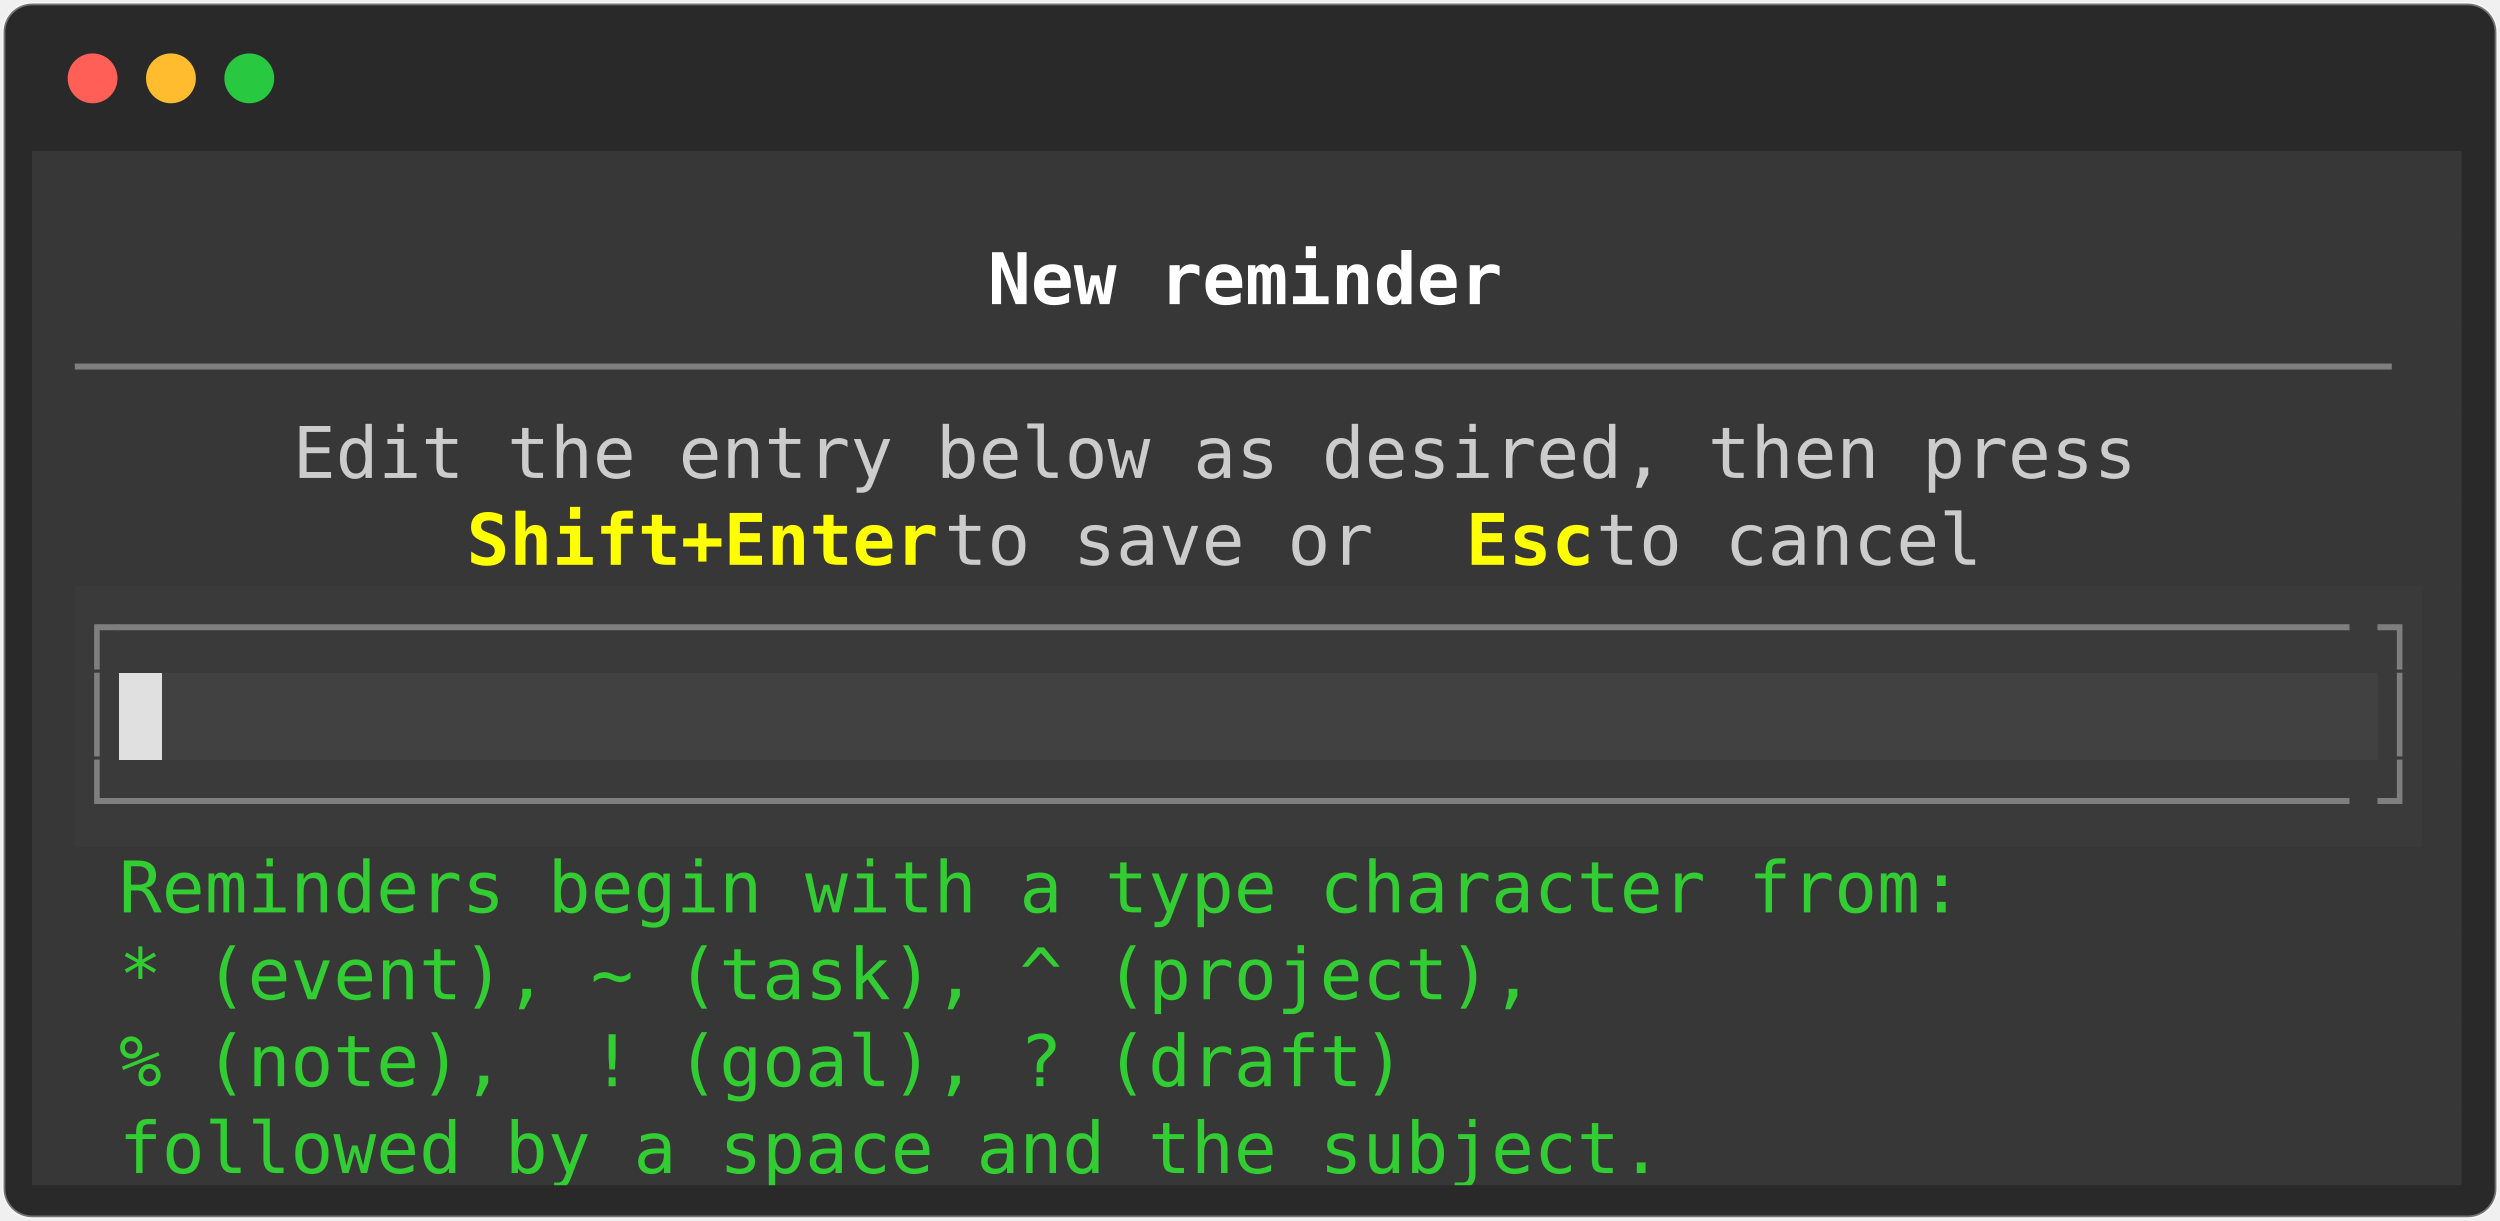
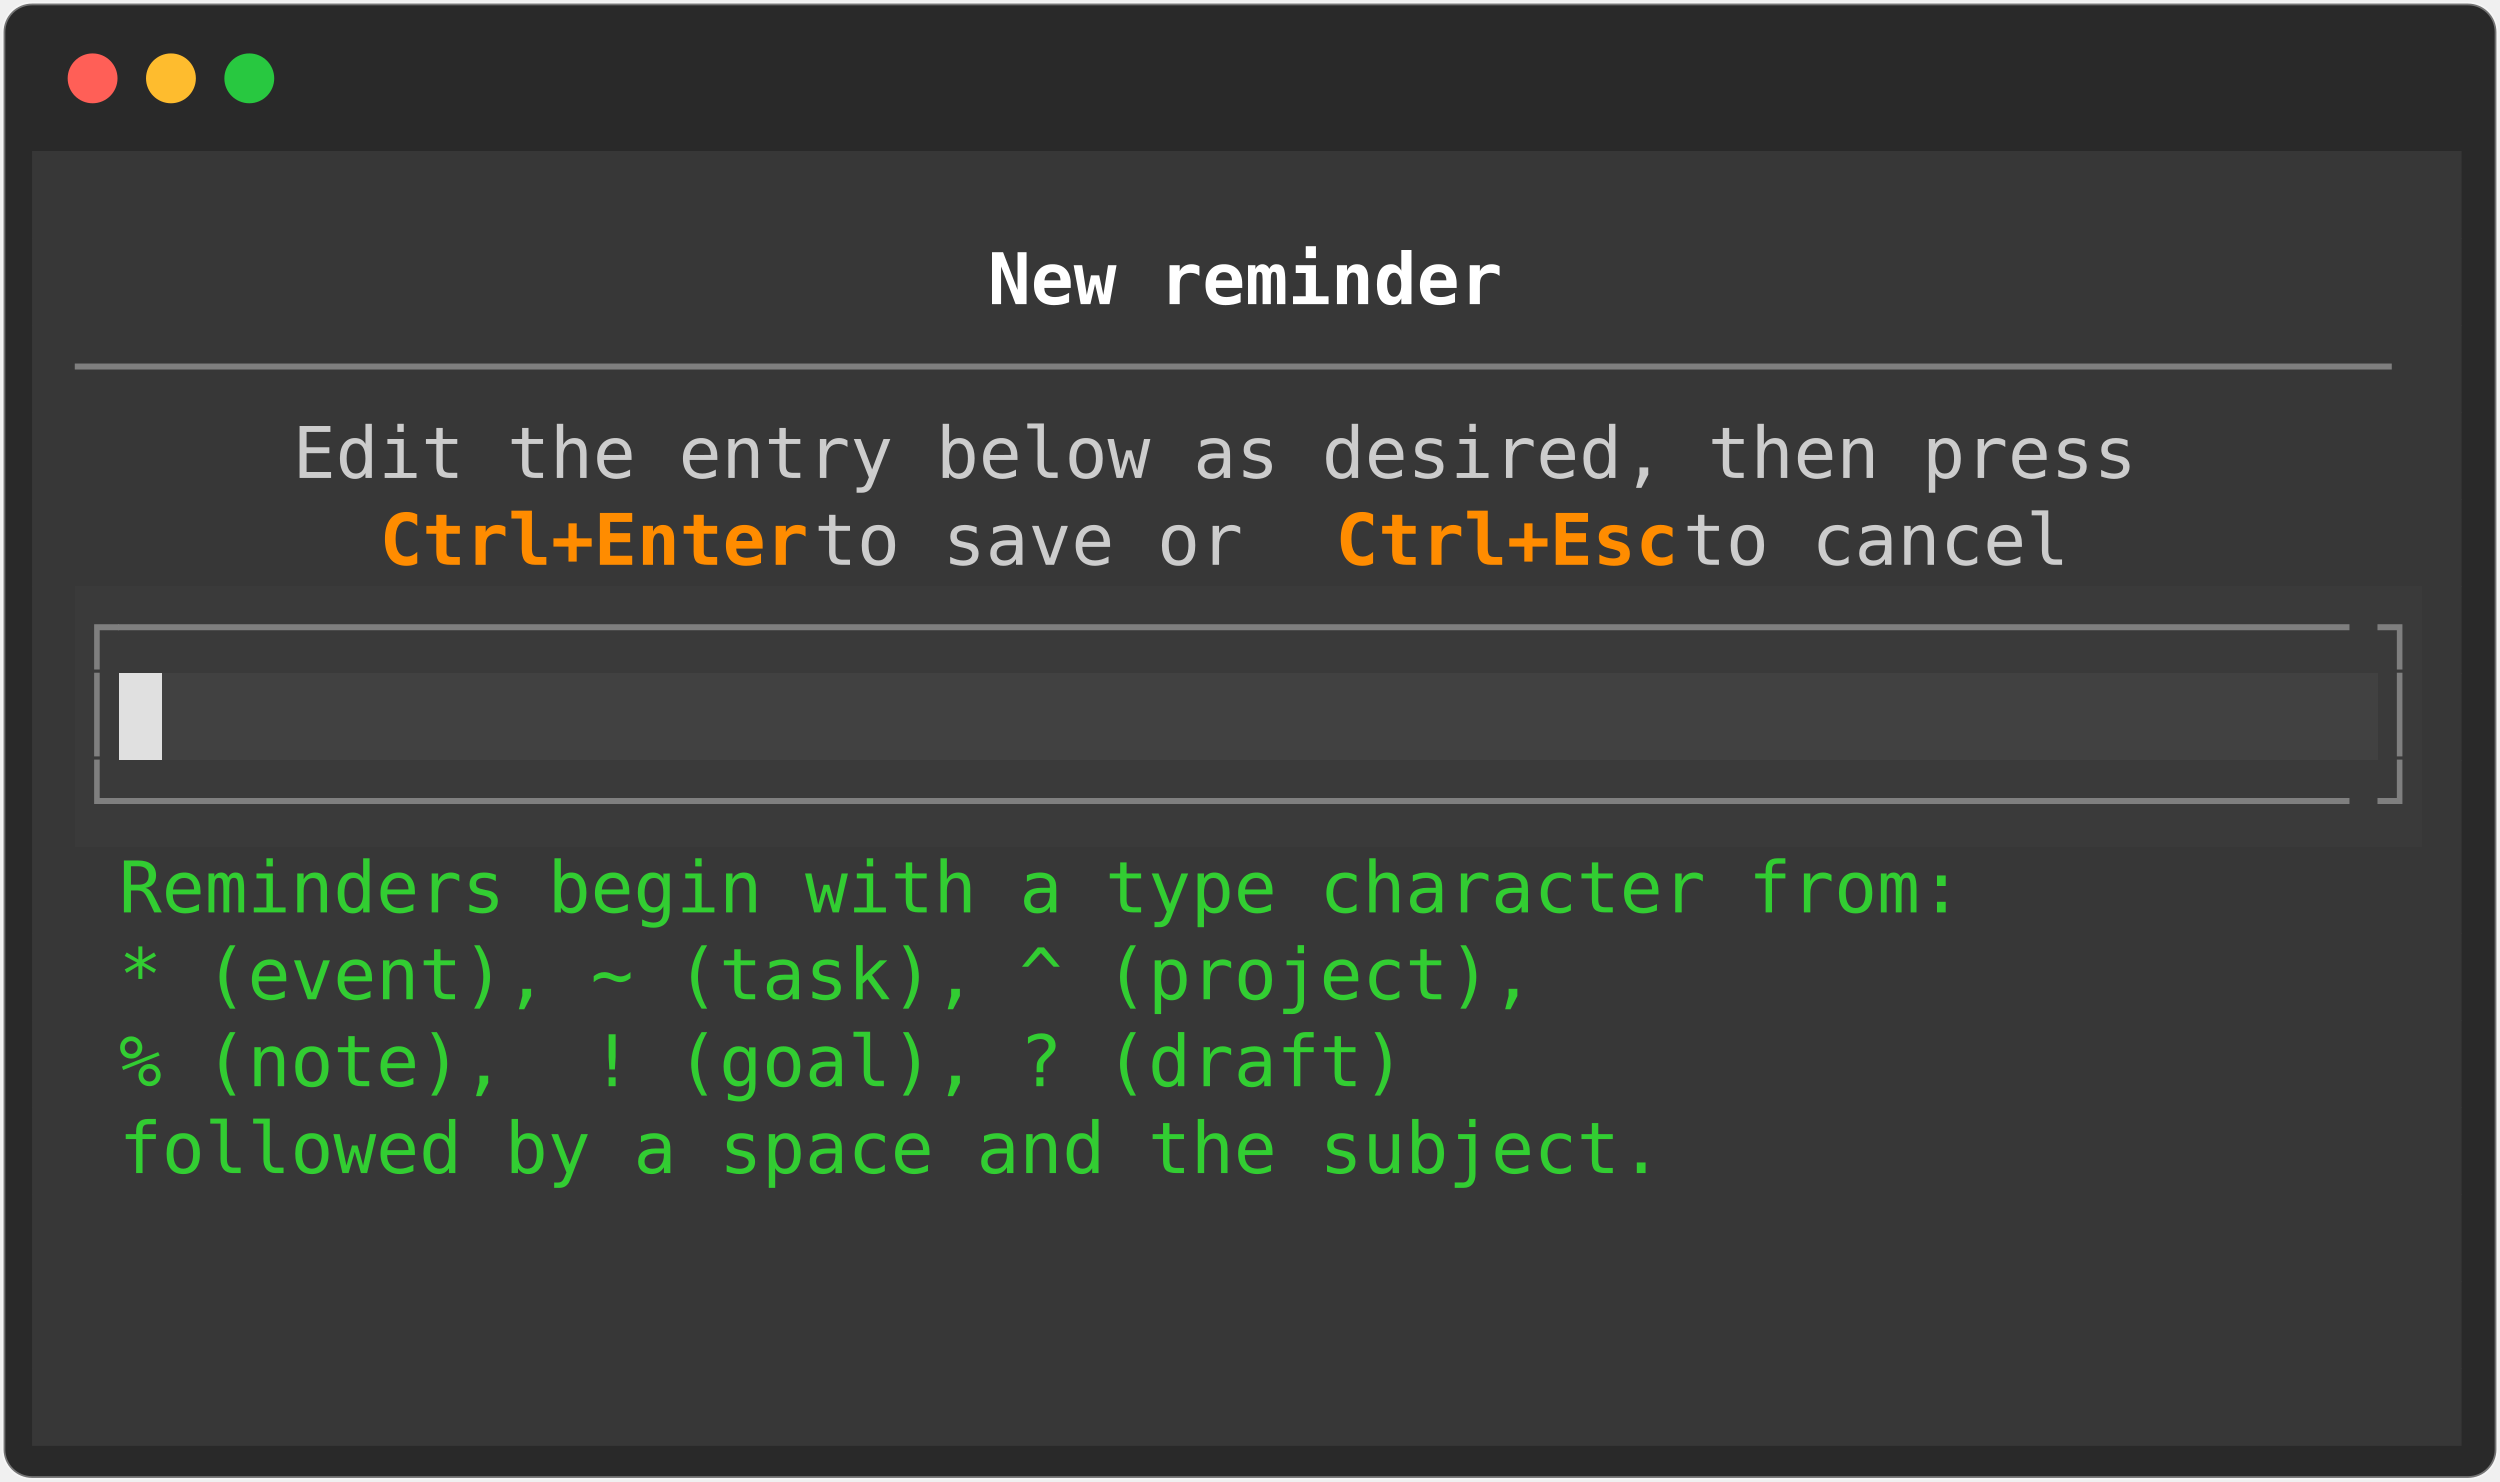
- <svg xmlns="http://www.w3.org/2000/svg" class="rich-terminal" viewBox="0 0 702 342.8">
+ <svg xmlns="http://www.w3.org/2000/svg" class="rich-terminal" viewBox="0 0 702 416.0">
  <style>

    @font-face {
        font-family: "Fira Code";
        src: local("FiraCode-Regular"),
                url("https://cdnjs.cloudflare.com/ajax/libs/firacode/6.2.0/woff2/FiraCode-Regular.woff2") format("woff2"),
                url("https://cdnjs.cloudflare.com/ajax/libs/firacode/6.2.0/woff/FiraCode-Regular.woff") format("woff");
        font-style: normal;
        font-weight: 400;
    }
    @font-face {
        font-family: "Fira Code";
        src: local("FiraCode-Bold"),
                url("https://cdnjs.cloudflare.com/ajax/libs/firacode/6.2.0/woff2/FiraCode-Bold.woff2") format("woff2"),
                url("https://cdnjs.cloudflare.com/ajax/libs/firacode/6.2.0/woff/FiraCode-Bold.woff") format("woff");
        font-style: bold;
        font-weight: 700;
    }

-     .terminal-3187718006-matrix {
+     .terminal-3137450937-matrix {
        font-family: Fira Code, monospace;
        font-size: 20px;
        line-height: 24.4px;
        font-variant-east-asian: full-width;
    }

-     .terminal-3187718006-title {
+     .terminal-3137450937-title {
        font-size: 18px;
        font-weight: bold;
        font-family: arial;
    }

-     .terminal-3187718006-r1 { fill: #c5c8c6 }
- .terminal-3187718006-r2 { fill: #ffffff;font-weight: bold }
- .terminal-3187718006-r3 { fill: #7f7f7f }
- .terminal-3187718006-r4 { fill: #cccccc }
- .terminal-3187718006-r5 { fill: #ffff00;font-weight: bold }
- .terminal-3187718006-r6 { fill: #121212 }
- .terminal-3187718006-r7 { fill: #ffffff }
- .terminal-3187718006-r8 { fill: #32cd32 }
+     .terminal-3137450937-r1 { fill: #c5c8c6 }
+ .terminal-3137450937-r2 { fill: #ffffff;font-weight: bold }
+ .terminal-3137450937-r3 { fill: #7f7f7f }
+ .terminal-3137450937-r4 { fill: #cccccc }
+ .terminal-3137450937-r5 { fill: #ff8c00;font-weight: bold }
+ .terminal-3137450937-r6 { fill: #121212 }
+ .terminal-3137450937-r7 { fill: #ffffff }
+ .terminal-3137450937-r8 { fill: #32cd32 }
    </style>
  <defs>
-     <clipPath id="terminal-3187718006-clip-terminal">
-       <rect x="0" y="0" width="682.2" height="291.8" />
-     </clipPath>
-     <clipPath id="terminal-3187718006-line-0">
+     <clipPath id="terminal-3137450937-clip-terminal">
+       <rect x="0" y="0" width="682.2" height="365.0" />
+     </clipPath>
+     <clipPath id="terminal-3137450937-line-0">
      <rect x="0" y="1.5" width="683.2" height="24.65" />
    </clipPath>
-     <clipPath id="terminal-3187718006-line-1">
+     <clipPath id="terminal-3137450937-line-1">
      <rect x="0" y="25.9" width="683.2" height="24.65" />
    </clipPath>
-     <clipPath id="terminal-3187718006-line-2">
+     <clipPath id="terminal-3137450937-line-2">
      <rect x="0" y="50.3" width="683.2" height="24.65" />
    </clipPath>
-     <clipPath id="terminal-3187718006-line-3">
+     <clipPath id="terminal-3137450937-line-3">
      <rect x="0" y="74.7" width="683.2" height="24.65" />
    </clipPath>
-     <clipPath id="terminal-3187718006-line-4">
+     <clipPath id="terminal-3137450937-line-4">
      <rect x="0" y="99.1" width="683.2" height="24.65" />
    </clipPath>
-     <clipPath id="terminal-3187718006-line-5">
+     <clipPath id="terminal-3137450937-line-5">
      <rect x="0" y="123.5" width="683.2" height="24.65" />
    </clipPath>
-     <clipPath id="terminal-3187718006-line-6">
+     <clipPath id="terminal-3137450937-line-6">
      <rect x="0" y="147.9" width="683.2" height="24.65" />
    </clipPath>
-     <clipPath id="terminal-3187718006-line-7">
+     <clipPath id="terminal-3137450937-line-7">
      <rect x="0" y="172.3" width="683.2" height="24.65" />
    </clipPath>
-     <clipPath id="terminal-3187718006-line-8">
+     <clipPath id="terminal-3137450937-line-8">
      <rect x="0" y="196.7" width="683.2" height="24.65" />
    </clipPath>
-     <clipPath id="terminal-3187718006-line-9">
+     <clipPath id="terminal-3137450937-line-9">
      <rect x="0" y="221.1" width="683.2" height="24.65" />
    </clipPath>
-     <clipPath id="terminal-3187718006-line-10">
+     <clipPath id="terminal-3137450937-line-10">
      <rect x="0" y="245.5" width="683.2" height="24.65" />
    </clipPath>
+     <clipPath id="terminal-3137450937-line-11">
+       <rect x="0" y="269.9" width="683.2" height="24.65" />
+     </clipPath>
+     <clipPath id="terminal-3137450937-line-12">
+       <rect x="0" y="294.3" width="683.2" height="24.65" />
+     </clipPath>
+     <clipPath id="terminal-3137450937-line-13">
+       <rect x="0" y="318.7" width="683.2" height="24.65" />
+     </clipPath>
  </defs>
-   <rect fill="#292929" stroke="rgba(255,255,255,0.35)" stroke-width="1" x="1" y="1" width="700" height="340.8" rx="8" />
+   <rect fill="#292929" stroke="rgba(255,255,255,0.35)" stroke-width="1" x="1" y="1" width="700" height="414" rx="8" />
  <g transform="translate(26,22)">
    <circle cx="0" cy="0" r="7" fill="#ff5f57" />
    <circle cx="22" cy="0" r="7" fill="#febc2e" />
    <circle cx="44" cy="0" r="7" fill="#28c840" />
  </g>
-   <g transform="translate(9, 41)" clip-path="url(#terminal-3187718006-clip-terminal)">
+   <g transform="translate(9, 41)" clip-path="url(#terminal-3137450937-clip-terminal)">
    <rect fill="#373737" x="0" y="1.5" width="12.2" height="24.65" shape-rendering="crispEdges" />
    <rect fill="#373737" x="12.2" y="1.5" width="658.8" height="24.65" shape-rendering="crispEdges" />
    <rect fill="#373737" x="671" y="1.5" width="12.2" height="24.65" shape-rendering="crispEdges" />
    <rect fill="#373737" x="0" y="25.9" width="12.2" height="24.65" shape-rendering="crispEdges" />
    <rect fill="#373737" x="12.2" y="25.9" width="12.2" height="24.65" shape-rendering="crispEdges" />
    <rect fill="#373737" x="24.4" y="25.9" width="244" height="24.65" shape-rendering="crispEdges" />
    <rect fill="#373737" x="268.4" y="25.9" width="146.4" height="24.65" shape-rendering="crispEdges" />
    <rect fill="#373737" x="414.8" y="25.9" width="244" height="24.65" shape-rendering="crispEdges" />
    <rect fill="#373737" x="658.8" y="25.9" width="12.2" height="24.65" shape-rendering="crispEdges" />
    <rect fill="#373737" x="671" y="25.9" width="12.2" height="24.65" shape-rendering="crispEdges" />
    <rect fill="#373737" x="0" y="50.3" width="12.2" height="24.65" shape-rendering="crispEdges" />
    <rect fill="#373737" x="12.2" y="50.3" width="658.8" height="24.65" shape-rendering="crispEdges" />
    <rect fill="#373737" x="671" y="50.3" width="12.2" height="24.65" shape-rendering="crispEdges" />
    <rect fill="#373737" x="0" y="74.7" width="12.2" height="24.65" shape-rendering="crispEdges" />
    <rect fill="#373737" x="12.2" y="74.7" width="12.2" height="24.65" shape-rendering="crispEdges" />
    <rect fill="#373737" x="24.4" y="74.7" width="48.8" height="24.65" shape-rendering="crispEdges" />
    <rect fill="#373737" x="73.2" y="74.7" width="524.6" height="24.65" shape-rendering="crispEdges" />
    <rect fill="#373737" x="597.8" y="74.7" width="61" height="24.65" shape-rendering="crispEdges" />
    <rect fill="#373737" x="658.8" y="74.7" width="12.2" height="24.65" shape-rendering="crispEdges" />
    <rect fill="#373737" x="671" y="74.7" width="12.2" height="24.65" shape-rendering="crispEdges" />
    <rect fill="#373737" x="0" y="99.1" width="12.2" height="24.65" shape-rendering="crispEdges" />
    <rect fill="#373737" x="12.2" y="99.1" width="12.2" height="24.65" shape-rendering="crispEdges" />
-     <rect fill="#373737" x="24.4" y="99.1" width="97.6" height="24.65" shape-rendering="crispEdges" />
-     <rect fill="#373737" x="122" y="99.1" width="134.2" height="24.65" shape-rendering="crispEdges" />
-     <rect fill="#373737" x="256.2" y="99.1" width="146.4" height="24.65" shape-rendering="crispEdges" />
-     <rect fill="#373737" x="402.6" y="99.1" width="36.6" height="24.65" shape-rendering="crispEdges" />
-     <rect fill="#373737" x="439.2" y="99.1" width="122" height="24.65" shape-rendering="crispEdges" />
-     <rect fill="#373737" x="561.2" y="99.1" width="97.6" height="24.65" shape-rendering="crispEdges" />
+     <rect fill="#373737" x="24.4" y="99.1" width="73.2" height="24.65" shape-rendering="crispEdges" />
+     <rect fill="#373737" x="97.6" y="99.1" width="122" height="24.65" shape-rendering="crispEdges" />
+     <rect fill="#373737" x="219.6" y="99.1" width="146.4" height="24.65" shape-rendering="crispEdges" />
+     <rect fill="#373737" x="366" y="99.1" width="97.6" height="24.65" shape-rendering="crispEdges" />
+     <rect fill="#373737" x="463.6" y="99.1" width="122" height="24.65" shape-rendering="crispEdges" />
+     <rect fill="#373737" x="585.6" y="99.1" width="73.2" height="24.65" shape-rendering="crispEdges" />
    <rect fill="#373737" x="658.8" y="99.1" width="12.2" height="24.65" shape-rendering="crispEdges" />
    <rect fill="#373737" x="671" y="99.1" width="12.2" height="24.65" shape-rendering="crispEdges" />
    <rect fill="#373737" x="0" y="123.5" width="12.2" height="24.65" shape-rendering="crispEdges" />
    <rect fill="#3a3a3a" x="12.2" y="123.5" width="12.2" height="24.65" shape-rendering="crispEdges" />
    <rect fill="#3a3a3a" x="24.4" y="123.5" width="634.4" height="24.65" shape-rendering="crispEdges" />
    <rect fill="#3a3a3a" x="658.8" y="123.5" width="12.2" height="24.65" shape-rendering="crispEdges" />
    <rect fill="#373737" x="671" y="123.5" width="12.2" height="24.65" shape-rendering="crispEdges" />
    <rect fill="#373737" x="0" y="147.9" width="12.2" height="24.65" shape-rendering="crispEdges" />
    <rect fill="#3a3a3a" x="12.2" y="147.9" width="12.2" height="24.65" shape-rendering="crispEdges" />
    <rect fill="#e0e0e0" x="24.4" y="147.9" width="12.2" height="24.65" shape-rendering="crispEdges" />
    <rect fill="#414141" x="36.6" y="147.9" width="622.2" height="24.65" shape-rendering="crispEdges" />
    <rect fill="#3a3a3a" x="658.8" y="147.9" width="12.2" height="24.65" shape-rendering="crispEdges" />
    <rect fill="#373737" x="671" y="147.9" width="12.2" height="24.65" shape-rendering="crispEdges" />
    <rect fill="#373737" x="0" y="172.3" width="12.2" height="24.65" shape-rendering="crispEdges" />
    <rect fill="#3a3a3a" x="12.2" y="172.3" width="12.2" height="24.65" shape-rendering="crispEdges" />
    <rect fill="#3a3a3a" x="24.4" y="172.3" width="634.4" height="24.65" shape-rendering="crispEdges" />
    <rect fill="#3a3a3a" x="658.8" y="172.3" width="12.2" height="24.65" shape-rendering="crispEdges" />
    <rect fill="#373737" x="671" y="172.3" width="12.2" height="24.65" shape-rendering="crispEdges" />
    <rect fill="#373737" x="0" y="196.7" width="12.2" height="24.65" shape-rendering="crispEdges" />
    <rect fill="#373737" x="12.2" y="196.7" width="12.2" height="24.65" shape-rendering="crispEdges" />
    <rect fill="#373737" x="24.4" y="196.7" width="524.6" height="24.65" shape-rendering="crispEdges" />
    <rect fill="#373737" x="549" y="196.7" width="109.8" height="24.65" shape-rendering="crispEdges" />
    <rect fill="#373737" x="658.8" y="196.7" width="12.2" height="24.65" shape-rendering="crispEdges" />
    <rect fill="#373737" x="671" y="196.7" width="12.2" height="24.65" shape-rendering="crispEdges" />
    <rect fill="#373737" x="0" y="221.1" width="12.2" height="24.65" shape-rendering="crispEdges" />
    <rect fill="#373737" x="12.2" y="221.1" width="12.2" height="24.65" shape-rendering="crispEdges" />
    <rect fill="#373737" x="24.4" y="221.1" width="451.4" height="24.65" shape-rendering="crispEdges" />
    <rect fill="#373737" x="475.8" y="221.1" width="183" height="24.65" shape-rendering="crispEdges" />
    <rect fill="#373737" x="658.8" y="221.1" width="12.2" height="24.65" shape-rendering="crispEdges" />
    <rect fill="#373737" x="671" y="221.1" width="12.2" height="24.65" shape-rendering="crispEdges" />
    <rect fill="#373737" x="0" y="245.5" width="12.2" height="24.65" shape-rendering="crispEdges" />
    <rect fill="#373737" x="12.2" y="245.5" width="12.2" height="24.65" shape-rendering="crispEdges" />
    <rect fill="#373737" x="24.4" y="245.5" width="414.8" height="24.65" shape-rendering="crispEdges" />
    <rect fill="#373737" x="439.2" y="245.5" width="219.6" height="24.65" shape-rendering="crispEdges" />
    <rect fill="#373737" x="658.8" y="245.5" width="12.2" height="24.65" shape-rendering="crispEdges" />
    <rect fill="#373737" x="671" y="245.5" width="12.2" height="24.65" shape-rendering="crispEdges" />
    <rect fill="#373737" x="0" y="269.9" width="12.2" height="24.65" shape-rendering="crispEdges" />
    <rect fill="#373737" x="12.2" y="269.9" width="12.2" height="24.65" shape-rendering="crispEdges" />
    <rect fill="#373737" x="24.4" y="269.9" width="439.2" height="24.65" shape-rendering="crispEdges" />
    <rect fill="#373737" x="463.6" y="269.9" width="195.2" height="24.65" shape-rendering="crispEdges" />
    <rect fill="#373737" x="658.8" y="269.9" width="12.2" height="24.65" shape-rendering="crispEdges" />
    <rect fill="#373737" x="671" y="269.9" width="12.2" height="24.65" shape-rendering="crispEdges" />
-     <g class="terminal-3187718006-matrix">
-       <text class="terminal-3187718006-r1" x="683.2" y="20" textLength="12.2" clip-path="url(#terminal-3187718006-line-0)">
- </text>
-       <text class="terminal-3187718006-r2" x="268.4" y="44.4" textLength="146.4" clip-path="url(#terminal-3187718006-line-1)">New reminder</text>
-       <text class="terminal-3187718006-r1" x="683.2" y="44.4" textLength="12.2" clip-path="url(#terminal-3187718006-line-1)">
- </text>
-       <text class="terminal-3187718006-r3" x="12.2" y="68.8" textLength="658.8" clip-path="url(#terminal-3187718006-line-2)">──────────────────────────────────────────────────────</text>
-       <text class="terminal-3187718006-r1" x="683.2" y="68.8" textLength="12.2" clip-path="url(#terminal-3187718006-line-2)">
- </text>
-       <text class="terminal-3187718006-r4" x="73.2" y="93.2" textLength="524.6" clip-path="url(#terminal-3187718006-line-3)">Edit the entry below as desired, then press</text>
-       <text class="terminal-3187718006-r1" x="683.2" y="93.2" textLength="12.2" clip-path="url(#terminal-3187718006-line-3)">
- </text>
-       <text class="terminal-3187718006-r5" x="122" y="117.6" textLength="134.2" clip-path="url(#terminal-3187718006-line-4)">Shift+Enter</text>
-       <text class="terminal-3187718006-r4" x="256.2" y="117.6" textLength="146.4" clip-path="url(#terminal-3187718006-line-4)"> to save or </text>
-       <text class="terminal-3187718006-r5" x="402.6" y="117.6" textLength="36.6" clip-path="url(#terminal-3187718006-line-4)">Esc</text>
-       <text class="terminal-3187718006-r4" x="439.2" y="117.6" textLength="122" clip-path="url(#terminal-3187718006-line-4)"> to cancel</text>
-       <text class="terminal-3187718006-r1" x="683.2" y="117.6" textLength="12.2" clip-path="url(#terminal-3187718006-line-4)">
- </text>
-       <text class="terminal-3187718006-r3" x="12.2" y="142" textLength="12.2" clip-path="url(#terminal-3187718006-line-5)">┌</text>
-       <text class="terminal-3187718006-r3" x="24.4" y="142" textLength="634.4" clip-path="url(#terminal-3187718006-line-5)">────────────────────────────────────────────────────</text>
-       <text class="terminal-3187718006-r3" x="658.8" y="142" textLength="12.2" clip-path="url(#terminal-3187718006-line-5)">┐</text>
-       <text class="terminal-3187718006-r1" x="683.2" y="142" textLength="12.2" clip-path="url(#terminal-3187718006-line-5)">
- </text>
-       <text class="terminal-3187718006-r3" x="12.2" y="166.4" textLength="12.2" clip-path="url(#terminal-3187718006-line-6)">│</text>
-       <text class="terminal-3187718006-r3" x="658.8" y="166.4" textLength="12.2" clip-path="url(#terminal-3187718006-line-6)">│</text>
-       <text class="terminal-3187718006-r1" x="683.2" y="166.4" textLength="12.2" clip-path="url(#terminal-3187718006-line-6)">
- </text>
-       <text class="terminal-3187718006-r3" x="12.2" y="190.8" textLength="12.2" clip-path="url(#terminal-3187718006-line-7)">└</text>
-       <text class="terminal-3187718006-r3" x="24.4" y="190.8" textLength="634.4" clip-path="url(#terminal-3187718006-line-7)">────────────────────────────────────────────────────</text>
-       <text class="terminal-3187718006-r3" x="658.8" y="190.8" textLength="12.2" clip-path="url(#terminal-3187718006-line-7)">┘</text>
-       <text class="terminal-3187718006-r1" x="683.2" y="190.8" textLength="12.2" clip-path="url(#terminal-3187718006-line-7)">
- </text>
-       <text class="terminal-3187718006-r8" x="24.4" y="215.2" textLength="524.6" clip-path="url(#terminal-3187718006-line-8)">Reminders begin with a type character from:</text>
-       <text class="terminal-3187718006-r1" x="683.2" y="215.2" textLength="12.2" clip-path="url(#terminal-3187718006-line-8)">
- </text>
-       <text class="terminal-3187718006-r8" x="24.4" y="239.6" textLength="451.4" clip-path="url(#terminal-3187718006-line-9)">    * (event), ~ (task), ^ (project),</text>
-       <text class="terminal-3187718006-r1" x="683.2" y="239.6" textLength="12.2" clip-path="url(#terminal-3187718006-line-9)">
- </text>
-       <text class="terminal-3187718006-r8" x="24.4" y="264" textLength="414.8" clip-path="url(#terminal-3187718006-line-10)">    % (note),  ! (goal), ? (draft)</text>
-       <text class="terminal-3187718006-r1" x="683.2" y="264" textLength="12.2" clip-path="url(#terminal-3187718006-line-10)">
- </text>
-       <text class="terminal-3187718006-r8" x="24.4" y="288.4" textLength="439.2" clip-path="url(#terminal-3187718006-line-11)">followed by a space and the subject.</text>
+     <rect fill="#373737" x="0" y="294.3" width="12.2" height="24.65" shape-rendering="crispEdges" />
+     <rect fill="#373737" x="12.2" y="294.3" width="12.2" height="24.65" shape-rendering="crispEdges" />
+     <rect fill="#373737" x="24.4" y="294.3" width="0" height="24.65" shape-rendering="crispEdges" />
+     <rect fill="#373737" x="24.4" y="294.3" width="634.4" height="24.65" shape-rendering="crispEdges" />
+     <rect fill="#373737" x="658.8" y="294.3" width="12.2" height="24.65" shape-rendering="crispEdges" />
+     <rect fill="#373737" x="671" y="294.3" width="12.2" height="24.65" shape-rendering="crispEdges" />
+     <rect fill="#373737" x="0" y="318.7" width="12.2" height="24.65" shape-rendering="crispEdges" />
+     <rect fill="#373737" x="12.2" y="318.7" width="658.8" height="24.65" shape-rendering="crispEdges" />
+     <rect fill="#373737" x="671" y="318.7" width="12.2" height="24.65" shape-rendering="crispEdges" />
+     <rect fill="#373737" x="0" y="343.1" width="12.2" height="24.65" shape-rendering="crispEdges" />
+     <rect fill="#373737" x="12.2" y="343.1" width="658.8" height="24.65" shape-rendering="crispEdges" />
+     <rect fill="#373737" x="671" y="343.1" width="12.2" height="24.65" shape-rendering="crispEdges" />
+     <g class="terminal-3137450937-matrix">
+       <text class="terminal-3137450937-r1" x="683.2" y="20" textLength="12.2" clip-path="url(#terminal-3137450937-line-0)">
+ </text>
+       <text class="terminal-3137450937-r2" x="268.4" y="44.4" textLength="146.4" clip-path="url(#terminal-3137450937-line-1)">New reminder</text>
+       <text class="terminal-3137450937-r1" x="683.2" y="44.4" textLength="12.2" clip-path="url(#terminal-3137450937-line-1)">
+ </text>
+       <text class="terminal-3137450937-r3" x="12.2" y="68.8" textLength="658.8" clip-path="url(#terminal-3137450937-line-2)">──────────────────────────────────────────────────────</text>
+       <text class="terminal-3137450937-r1" x="683.2" y="68.8" textLength="12.2" clip-path="url(#terminal-3137450937-line-2)">
+ </text>
+       <text class="terminal-3137450937-r4" x="73.2" y="93.2" textLength="524.6" clip-path="url(#terminal-3137450937-line-3)">Edit the entry below as desired, then press</text>
+       <text class="terminal-3137450937-r1" x="683.2" y="93.2" textLength="12.2" clip-path="url(#terminal-3137450937-line-3)">
+ </text>
+       <text class="terminal-3137450937-r5" x="97.6" y="117.6" textLength="122" clip-path="url(#terminal-3137450937-line-4)">Ctrl+Enter</text>
+       <text class="terminal-3137450937-r4" x="219.6" y="117.6" textLength="146.4" clip-path="url(#terminal-3137450937-line-4)"> to save or </text>
+       <text class="terminal-3137450937-r5" x="366" y="117.6" textLength="97.6" clip-path="url(#terminal-3137450937-line-4)">Ctrl+Esc</text>
+       <text class="terminal-3137450937-r4" x="463.6" y="117.6" textLength="122" clip-path="url(#terminal-3137450937-line-4)"> to cancel</text>
+       <text class="terminal-3137450937-r1" x="683.2" y="117.6" textLength="12.2" clip-path="url(#terminal-3137450937-line-4)">
+ </text>
+       <text class="terminal-3137450937-r3" x="12.2" y="142" textLength="12.2" clip-path="url(#terminal-3137450937-line-5)">┌</text>
+       <text class="terminal-3137450937-r3" x="24.4" y="142" textLength="634.4" clip-path="url(#terminal-3137450937-line-5)">────────────────────────────────────────────────────</text>
+       <text class="terminal-3137450937-r3" x="658.8" y="142" textLength="12.2" clip-path="url(#terminal-3137450937-line-5)">┐</text>
+       <text class="terminal-3137450937-r1" x="683.2" y="142" textLength="12.2" clip-path="url(#terminal-3137450937-line-5)">
+ </text>
+       <text class="terminal-3137450937-r3" x="12.2" y="166.4" textLength="12.2" clip-path="url(#terminal-3137450937-line-6)">│</text>
+       <text class="terminal-3137450937-r3" x="658.8" y="166.4" textLength="12.2" clip-path="url(#terminal-3137450937-line-6)">│</text>
+       <text class="terminal-3137450937-r1" x="683.2" y="166.4" textLength="12.2" clip-path="url(#terminal-3137450937-line-6)">
+ </text>
+       <text class="terminal-3137450937-r3" x="12.2" y="190.8" textLength="12.2" clip-path="url(#terminal-3137450937-line-7)">└</text>
+       <text class="terminal-3137450937-r3" x="24.4" y="190.8" textLength="634.4" clip-path="url(#terminal-3137450937-line-7)">────────────────────────────────────────────────────</text>
+       <text class="terminal-3137450937-r3" x="658.8" y="190.8" textLength="12.2" clip-path="url(#terminal-3137450937-line-7)">┘</text>
+       <text class="terminal-3137450937-r1" x="683.2" y="190.8" textLength="12.2" clip-path="url(#terminal-3137450937-line-7)">
+ </text>
+       <text class="terminal-3137450937-r8" x="24.4" y="215.2" textLength="524.6" clip-path="url(#terminal-3137450937-line-8)">Reminders begin with a type character from:</text>
+       <text class="terminal-3137450937-r1" x="683.2" y="215.2" textLength="12.2" clip-path="url(#terminal-3137450937-line-8)">
+ </text>
+       <text class="terminal-3137450937-r8" x="24.4" y="239.6" textLength="451.4" clip-path="url(#terminal-3137450937-line-9)">    * (event), ~ (task), ^ (project),</text>
+       <text class="terminal-3137450937-r1" x="683.2" y="239.6" textLength="12.2" clip-path="url(#terminal-3137450937-line-9)">
+ </text>
+       <text class="terminal-3137450937-r8" x="24.4" y="264" textLength="414.8" clip-path="url(#terminal-3137450937-line-10)">    % (note),  ! (goal), ? (draft)</text>
+       <text class="terminal-3137450937-r1" x="683.2" y="264" textLength="12.2" clip-path="url(#terminal-3137450937-line-10)">
+ </text>
+       <text class="terminal-3137450937-r8" x="24.4" y="288.4" textLength="439.2" clip-path="url(#terminal-3137450937-line-11)">followed by a space and the subject.</text>
+       <text class="terminal-3137450937-r1" x="683.2" y="288.4" textLength="12.2" clip-path="url(#terminal-3137450937-line-11)">
+ </text>
+       <text class="terminal-3137450937-r1" x="683.2" y="312.8" textLength="12.2" clip-path="url(#terminal-3137450937-line-12)">
+ </text>
+       <text class="terminal-3137450937-r1" x="683.2" y="337.2" textLength="12.2" clip-path="url(#terminal-3137450937-line-13)">
+ </text>
    </g>
  </g>
</svg>
